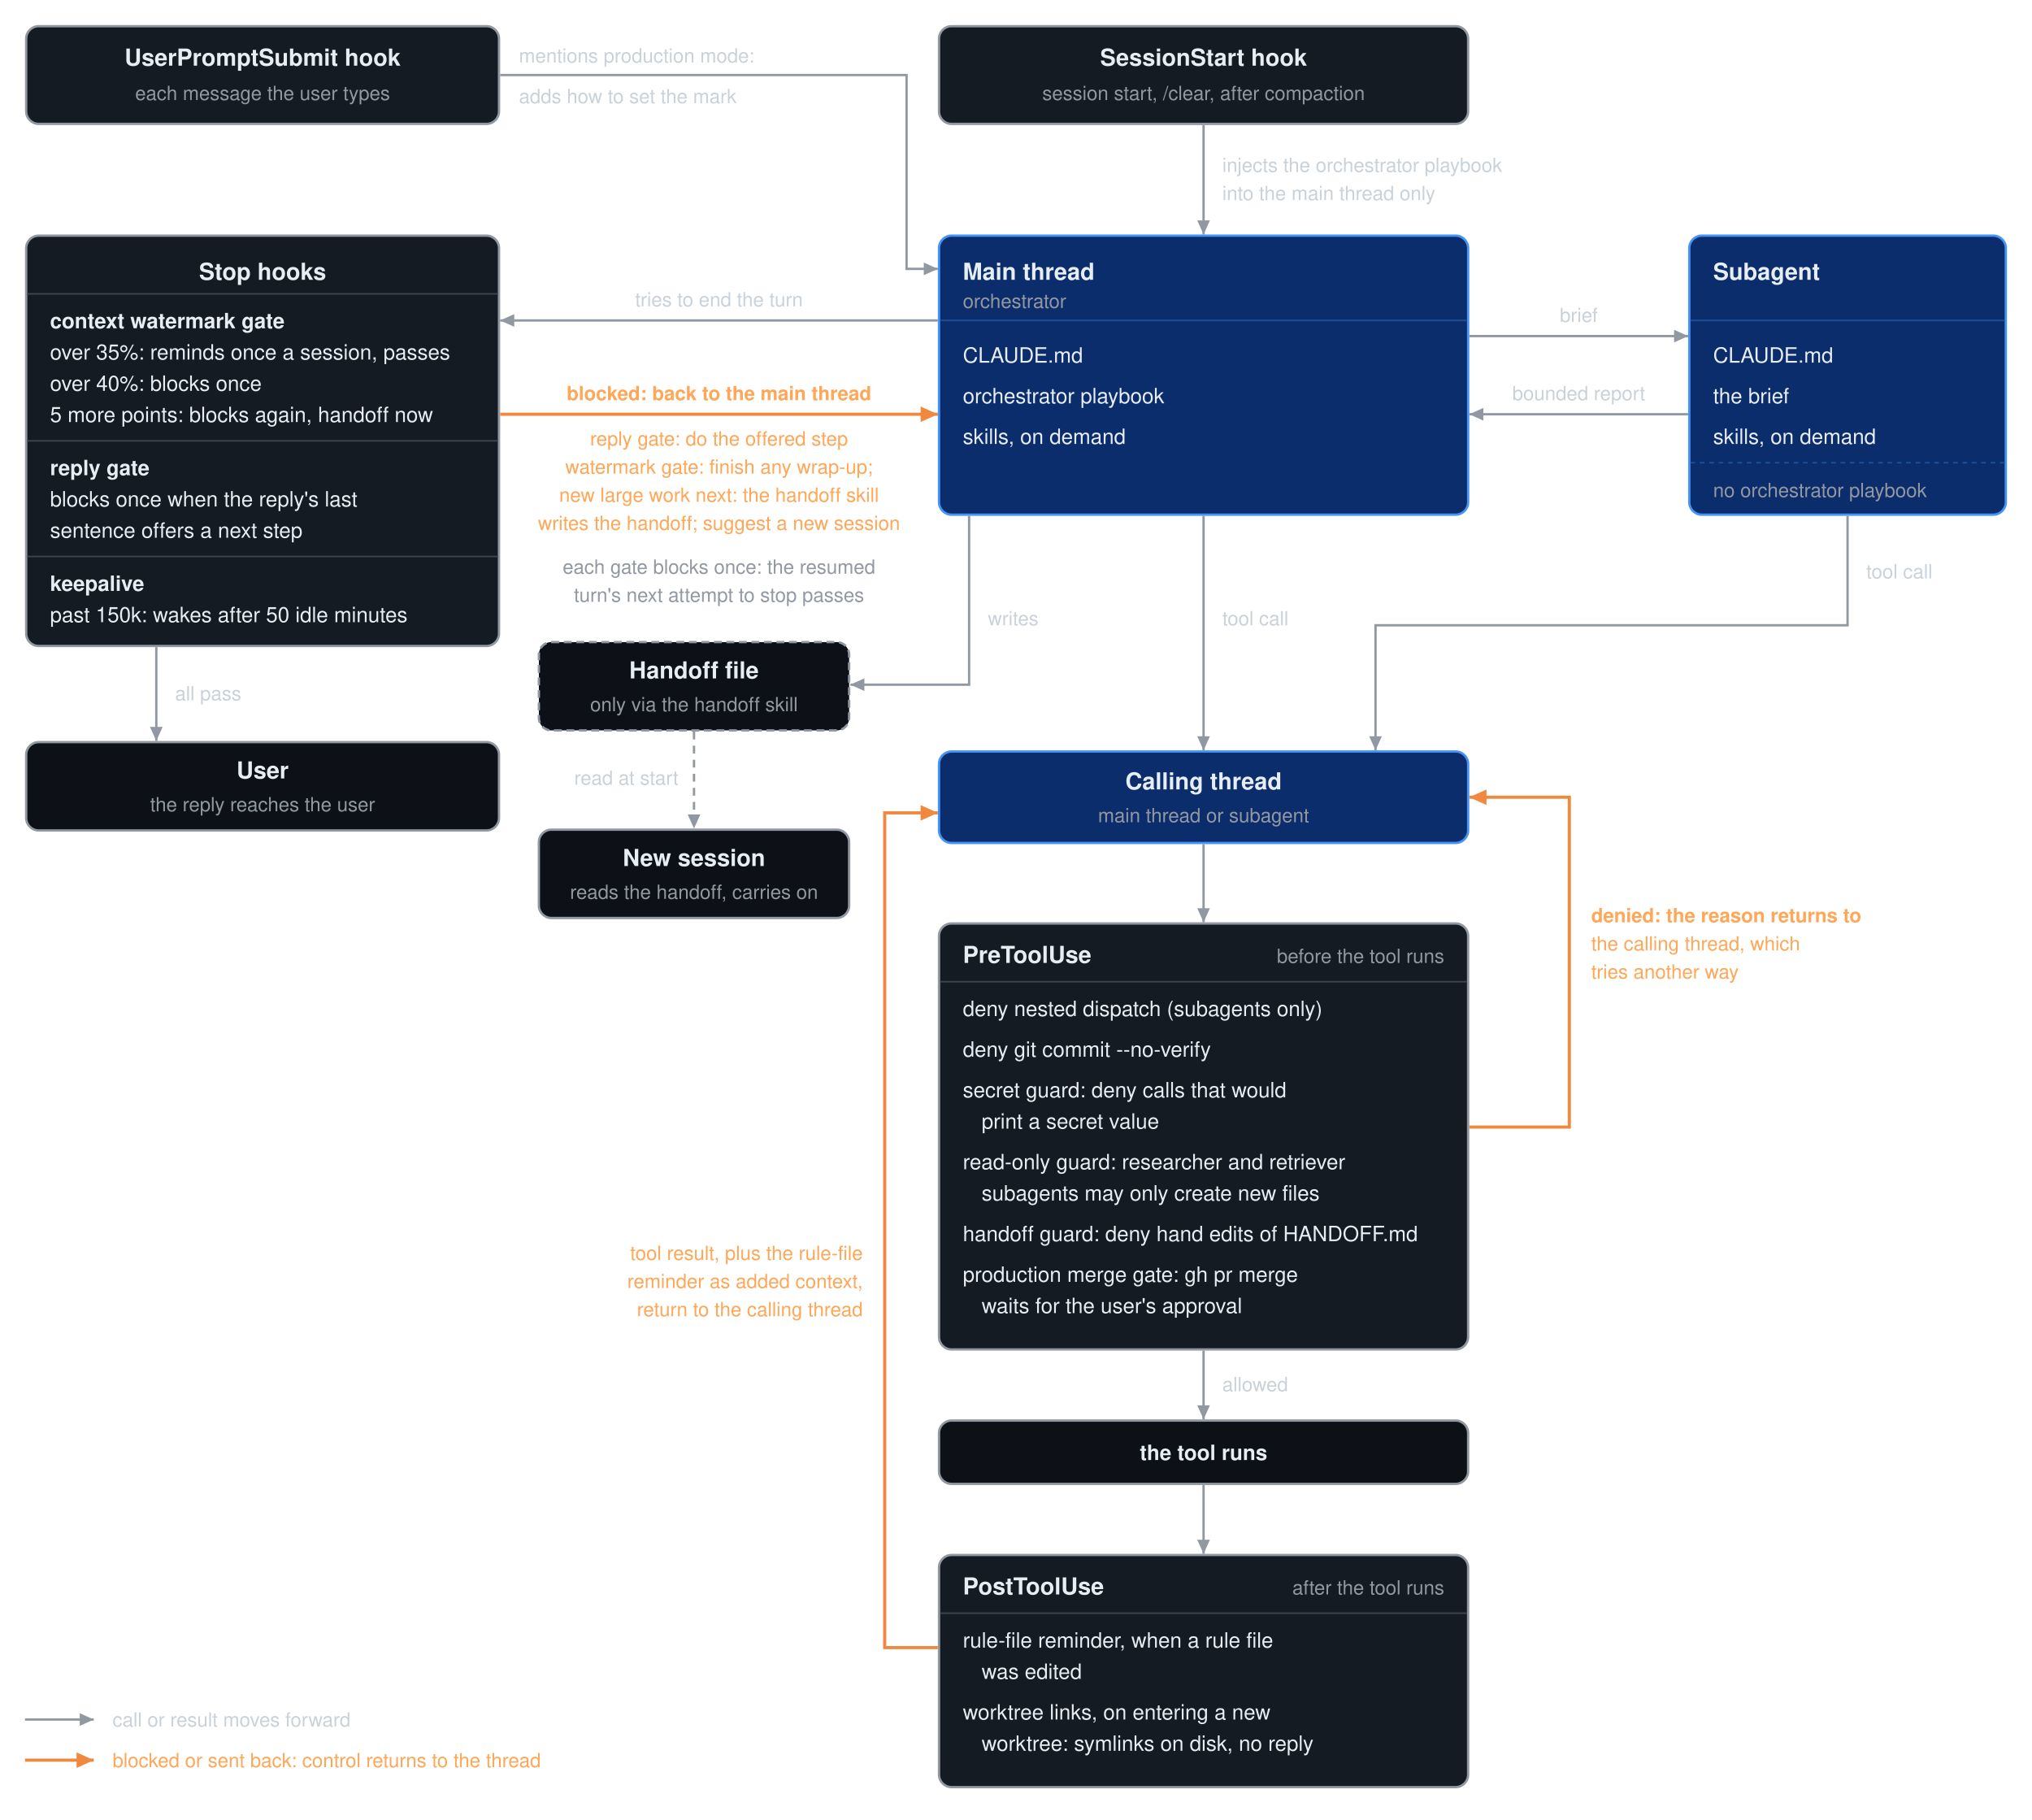
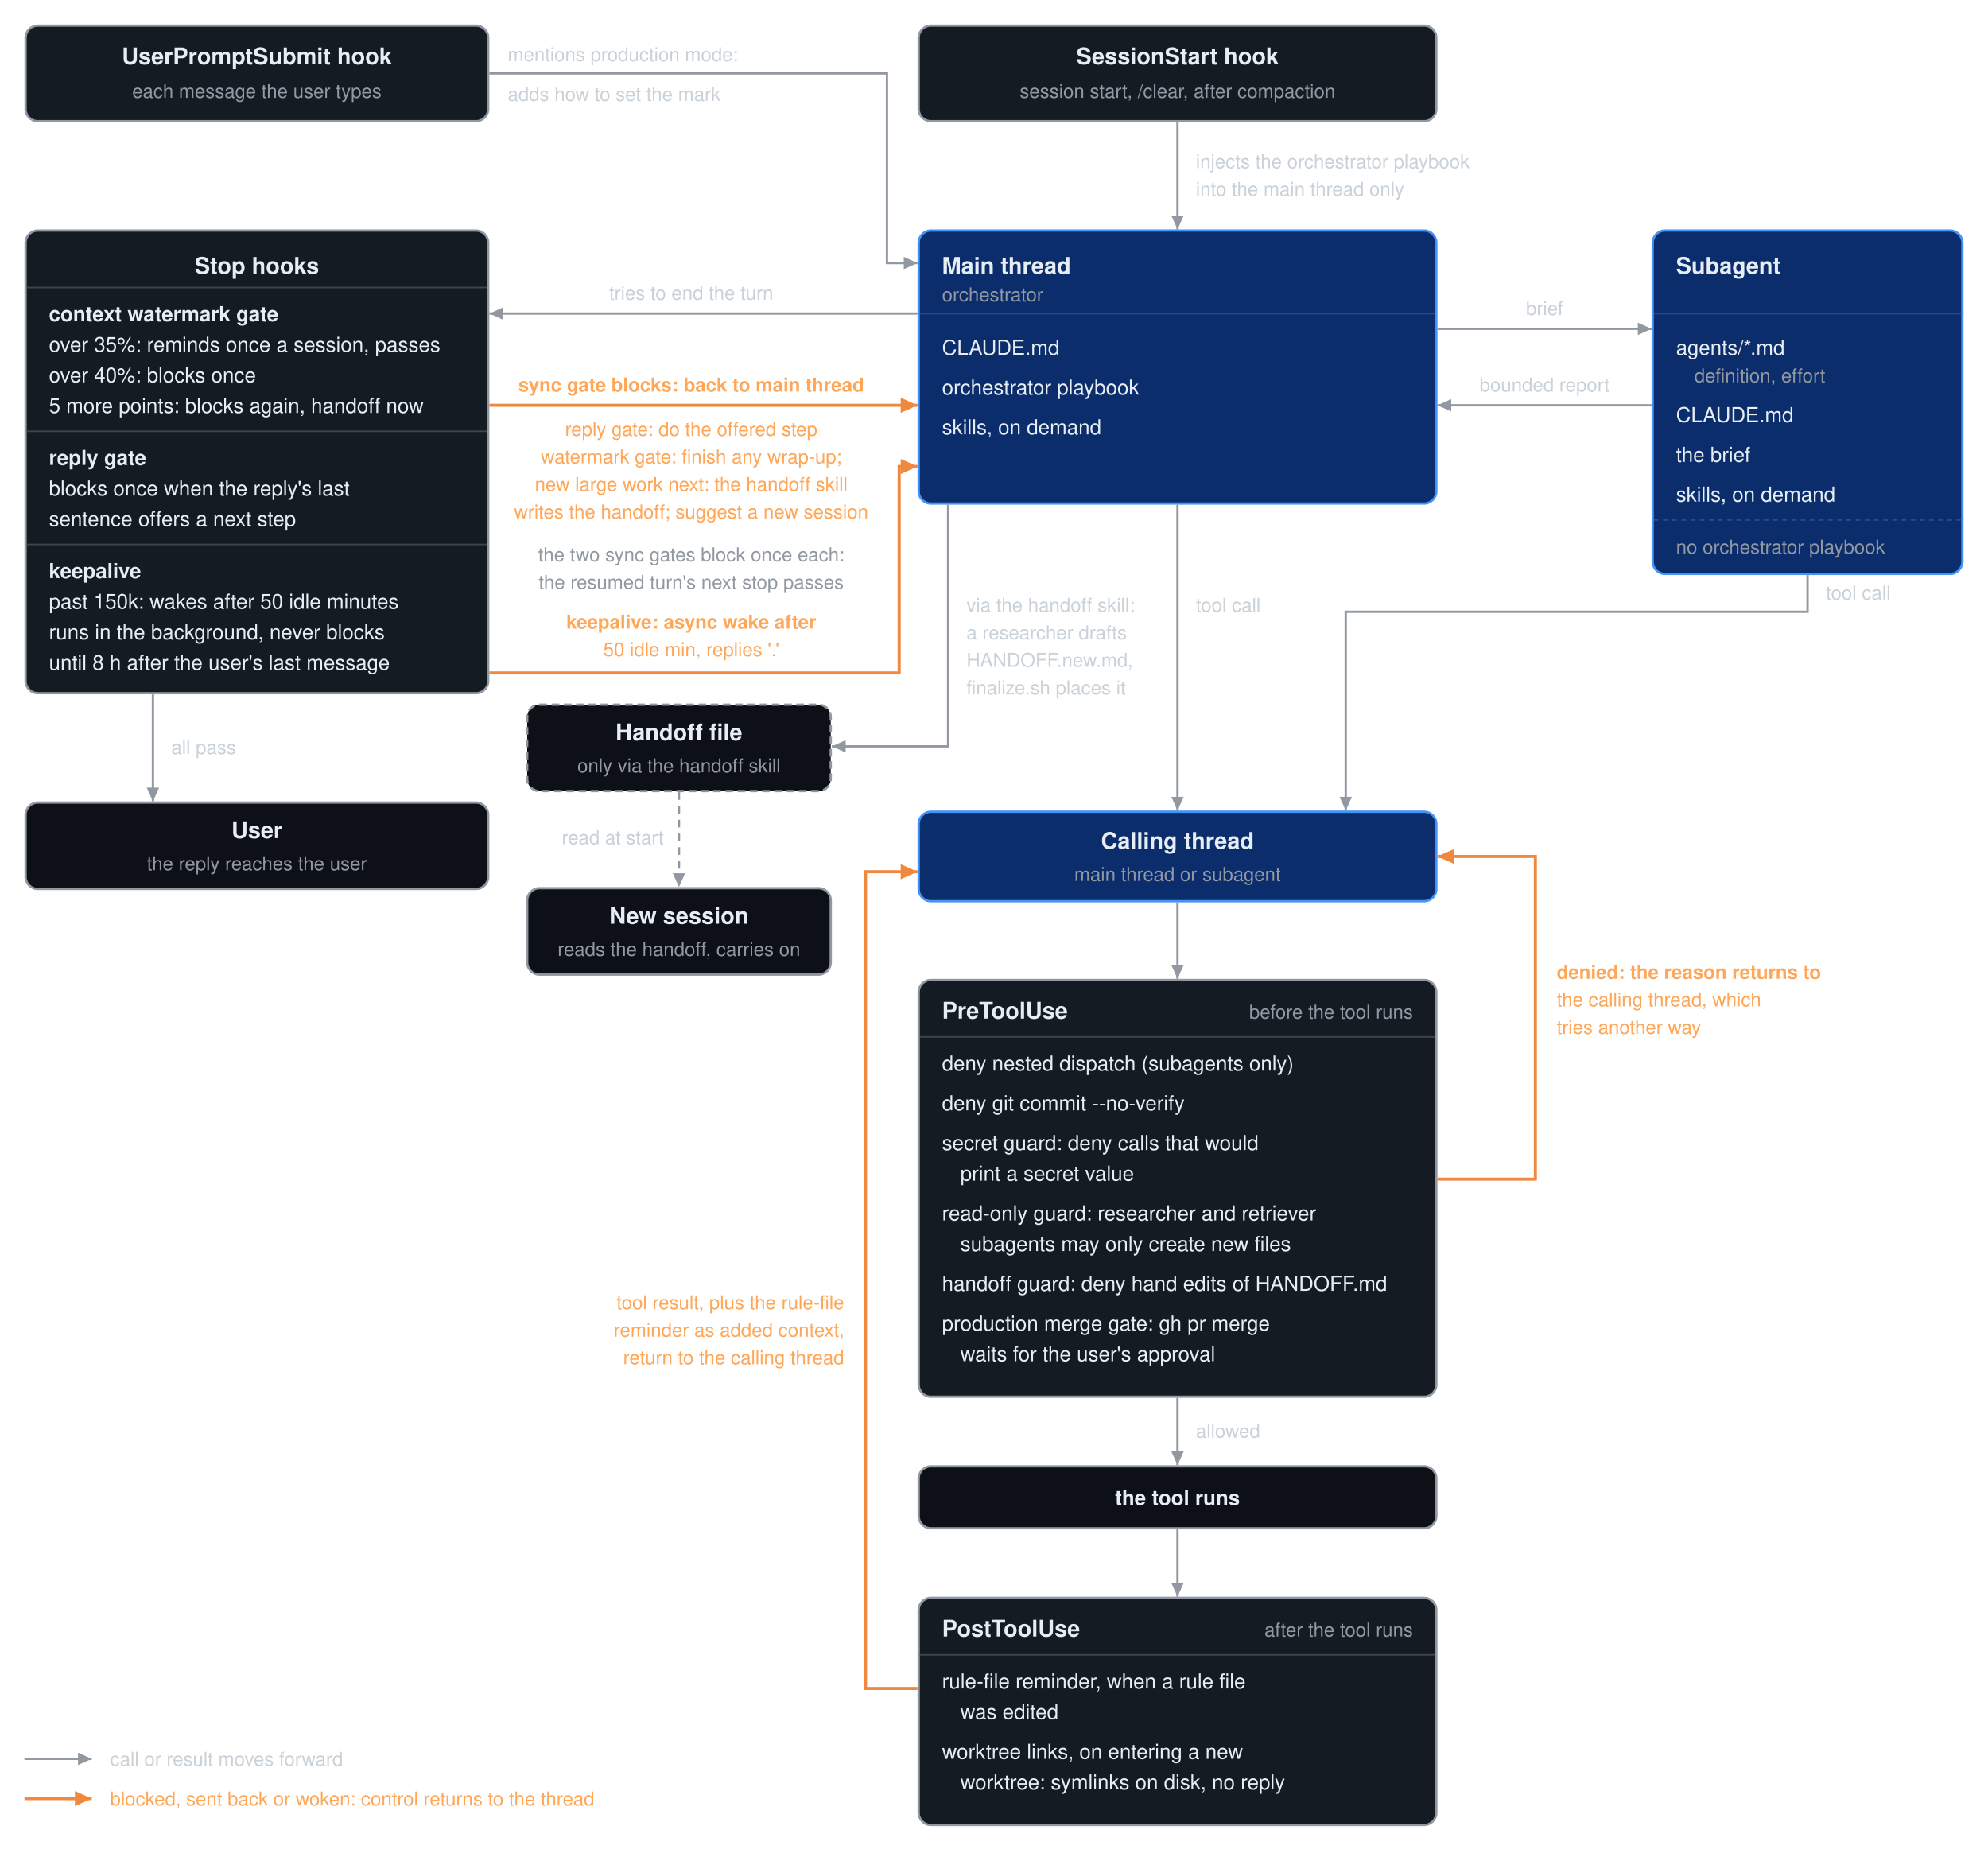
- <svg xmlns="http://www.w3.org/2000/svg" width="1300" height="1164" viewBox="0 0 1300 1164" role="img" aria-label="Architecture of one turn. At session start, after /clear and after compaction, the SessionStart hook injects the orchestrator playbook into the main thread only; subagents do not receive it. When a message the user typed mentions production mode, the UserPromptSubmit hook adds one line to the main thread on how to set and check a repository's production mark. The main thread sends a brief to a subagent, which returns a bounded report. Every tool call from either thread passes PreToolUse before the tool runs: it denies nested dispatch inside subagents, git commit --no-verify, calls that would print a secret value, direct writes to HANDOFF.md, and a researcher or retriever subagent changing, moving or deleting an existing file, while researcher and retriever subagents may still read files, run commands and create new files; a gh pr merge in a repository marked as production waits until the user approves it on the spot. A denial sends its reason back to the calling thread, which tries another way; an allowed call runs the tool. After the tool runs, PostToolUse returns a rule-file reminder as added context to the calling thread when a rule file was edited, and when a new worktree is entered it symlinks CLAUDE.md, node_modules and .env* from the main checkout into that worktree without replying. When the main thread tries to end the turn, the Stop hooks run, and if all pass the turn ends. The context watermark gate adds a reminder once per session over 35%, or on every turn when the session has no scratchpad, and lets the stop pass, blocks once over 40%, and after that blocks again at every further rise of 5 points over the usage at its last block; the reply gate blocks once when the reply's last sentence offers a next step; once the main thread's context has reached 150,000 tokens, the keepalive gate waits in the background and, after 50 minutes with no new turn, wakes the main thread to reply with only a full stop, which keeps the prompt cache warm while the user is away. A block returns control to the main thread. After the reply gate it either takes the offered step or, when the decision really is the user's, asks again with the background, the consequences of each option and a recommendation. After the watermark gate's first block it finishes any wrap-up that the context it already holds can complete, and when a new large block of work comes next it generates the handoff file with the handoff skill and tells the user to switch to a new session; after each further block it generates the handoff at once. A new session reads that file to carry on. No gate blocks the turn it has just resumed, so that turn's next attempt to stop passes." font-family="system-ui, -apple-system, 'Segoe UI', Helvetica, Arial, sans-serif">
+ <svg xmlns="http://www.w3.org/2000/svg" width="1300" height="1214" viewBox="0 0 1300 1214" role="img" aria-label="Architecture of one turn. At session start, after /clear and after compaction, the SessionStart hook injects the orchestrator playbook into the main thread only; subagents do not receive it. When a message the user typed mentions production mode, the UserPromptSubmit hook adds one line to the main thread on how to set and unset a repository's production mark. The main thread sends a brief to a subagent, which works from its definition in agents/*.md, which sets its reasoning effort, together with CLAUDE.md and the brief, and returns a bounded report. Every tool call from either thread passes PreToolUse before the tool runs: it denies nested dispatch inside subagents, git commit --no-verify, calls that would print a secret value, direct writes to HANDOFF.md, and a researcher or retriever subagent changing, moving or deleting an existing file, while researcher and retriever subagents may still read files, run commands and create new files; a gh pr merge in a repository marked as production waits until the user approves it on the spot. A denial sends its reason back to the calling thread, which tries another way; an allowed call runs the tool. After the tool runs, PostToolUse returns a rule-file reminder as added context to the calling thread when a rule file was edited, and when a new worktree is entered it symlinks CLAUDE.md, node_modules and .env* from the main checkout into that worktree without replying. When the main thread tries to end the turn, the Stop hooks run, and if all pass the turn ends. Two of them are synchronous gates. The context watermark gate adds a reminder once per session over 35%, or on every turn when the session has no scratchpad, and lets the stop pass, blocks once over 40%, and after that blocks again at every further rise of 5 points over the usage at its last block; the reply gate blocks once when the reply's last sentence offers a next step. A block by either of these two gates returns control to the main thread. After the reply gate it either takes the offered step or, when the decision really is the user's, asks again with the background, the consequences of each option and a recommendation. After the watermark gate's first block it finishes any wrap-up that the context it already holds can complete, and when a new large block of work comes next it runs the handoff skill, in which a researcher subagent drafts HANDOFF.new.md and finalize.sh puts it in place as the handoff file, and tells the user to switch to a new session; after each further block it generates the handoff at once. A new session reads that file to carry on. Neither synchronous gate blocks the turn it has just resumed, so each blocks only once and that turn's next attempt to stop passes. The third Stop hook, the keepalive gate, never blocks the stop: it runs in the background after the turn has ended, and once the main thread's context has reached 150,000 tokens and 50 minutes pass with no new turn, it wakes the main thread to reply with only a full stop, which keeps the one-hour prompt cache warm while the user is away; each wake-up starts the next timer, until 8 hours have passed since the user's own last message." font-family="system-ui, -apple-system, 'Segoe UI', Helvetica, Arial, sans-serif">
  <defs>
    <marker id="arrow" viewBox="0 0 10 10" refX="10" refY="5" markerWidth="9" markerHeight="9" markerUnits="userSpaceOnUse" orient="auto">
      <path d="M0,0.5 L10,5 L0,9.5 z" fill="#9198a1" />
    </marker>
    <marker id="back" viewBox="0 0 10 10" refX="10" refY="5" markerWidth="11" markerHeight="11" markerUnits="userSpaceOnUse" orient="auto">
      <path d="M0,0.5 L10,5 L0,9.5 z" fill="#f0883e" />
    </marker>
  </defs>
  <g id="userpromptsubmit">
    <rect id="ups-box" x="16.75" y="16.75" width="302.5" height="62.5" rx="8" fill="#151b23" stroke="#9198a1" stroke-width="1.5" />
    <text x="168" y="42" font-size="15" font-weight="600" text-anchor="middle" fill="#e6edf3" data-box="ups-box">UserPromptSubmit hook</text>
    <text x="168" y="64" font-size="12.5" text-anchor="middle" fill="#9198a1" data-box="ups-box">each message the user types</text>
  </g>
  <path d="M320,48 L580,48 L580,172 L600,172" fill="none" stroke="#9198a1" stroke-width="1.5" marker-end="url(#arrow)" />
  <text x="332" y="40" font-size="12.5" text-anchor="start" fill="#c9d1d9">mentions production mode:</text>
  <text x="332" y="66" font-size="12.5" text-anchor="start" fill="#c9d1d9">adds how to set the mark</text>
  <g id="sessionstart">
    <rect id="ss-box" x="600.75" y="16.75" width="338.5" height="62.5" rx="8" fill="#151b23" stroke="#9198a1" stroke-width="1.5" />
    <text x="770" y="42" font-size="15" font-weight="600" text-anchor="middle" fill="#e6edf3" data-box="ss-box">SessionStart hook</text>
    <text x="770" y="64" font-size="12.5" text-anchor="middle" fill="#9198a1" data-box="ss-box">session start, /clear, after compaction</text>
  </g>
  <path d="M770,80 L770,150" fill="none" stroke="#9198a1" stroke-width="1.5" marker-end="url(#arrow)" />
  <text x="782" y="110" font-size="12.5" text-anchor="start" fill="#c9d1d9">injects the orchestrator playbook</text>
  <text x="782" y="128" font-size="12.5" text-anchor="start" fill="#c9d1d9">into the main thread only</text>
  <g id="main">
    <rect id="main-box" x="600.75" y="150.75" width="338.5" height="178.5" rx="8" fill="#0c2d6b" stroke="#4493f8" stroke-width="1.5" />
    <text x="616" y="179" font-size="15" font-weight="600" fill="#e6edf3" data-box="main-box">Main thread</text>
    <text x="616" y="197" font-size="12.5" fill="#9198a1" data-box="main-box">orchestrator</text>
    <line x1="601.5" y1="205" x2="938.5" y2="205" stroke="#1f4f96" stroke-width="1" />
    <text x="616" y="232" font-size="13.5" fill="#e6edf3" data-box="main-box">CLAUDE.md</text>
    <text x="616" y="258" font-size="13.5" fill="#e6edf3" data-box="main-box">orchestrator playbook</text>
    <text x="616" y="284" font-size="13.5" fill="#e6edf3" data-box="main-box">skills, on demand</text>
  </g>
  <g id="subagent">
-     <rect id="sub-box" x="1080.75" y="150.75" width="202.5" height="178.5" rx="8" fill="#0c2d6b" stroke="#4493f8" stroke-width="1.5" />
+     <rect id="sub-box" x="1080.75" y="150.75" width="202.5" height="224.5" rx="8" fill="#0c2d6b" stroke="#4493f8" stroke-width="1.5" />
    <text x="1096" y="179" font-size="15" font-weight="600" fill="#e6edf3" data-box="sub-box">Subagent</text>
    <line x1="1081.5" y1="205" x2="1282.5" y2="205" stroke="#1f4f96" stroke-width="1" />
-     <text x="1096" y="232" font-size="13.5" fill="#e6edf3" data-box="sub-box">CLAUDE.md</text>
-     <text x="1096" y="258" font-size="13.5" fill="#e6edf3" data-box="sub-box">the brief</text>
-     <text x="1096" y="284" font-size="13.5" fill="#e6edf3" data-box="sub-box">skills, on demand</text>
-     <line x1="1081.5" y1="296" x2="1282.5" y2="296" stroke="#1f4f96" stroke-width="1" stroke-dasharray="3 3" />
-     <text x="1096" y="318" font-size="12.5" fill="#9198a1" data-box="sub-box">no orchestrator playbook</text>
+     <text x="1096" y="232" font-size="13.5" fill="#e6edf3" data-box="sub-box">agents/*.md</text>
+     <text x="1108" y="250" font-size="12.5" fill="#9198a1" data-box="sub-box">definition, effort</text>
+     <text x="1096" y="276" font-size="13.5" fill="#e6edf3" data-box="sub-box">CLAUDE.md</text>
+     <text x="1096" y="302" font-size="13.5" fill="#e6edf3" data-box="sub-box">the brief</text>
+     <text x="1096" y="328" font-size="13.5" fill="#e6edf3" data-box="sub-box">skills, on demand</text>
+     <line x1="1081.5" y1="340" x2="1282.5" y2="340" stroke="#1f4f96" stroke-width="1" stroke-dasharray="3 3" />
+     <text x="1096" y="362" font-size="12.5" fill="#9198a1" data-box="sub-box">no orchestrator playbook</text>
  </g>
  <path d="M940,215 L1080,215" fill="none" stroke="#9198a1" stroke-width="1.5" marker-end="url(#arrow)" />
  <text x="1010" y="206" font-size="12.5" text-anchor="middle" fill="#c9d1d9">brief</text>
  <path d="M1080,265 L940,265" fill="none" stroke="#9198a1" stroke-width="1.5" marker-end="url(#arrow)" />
  <text x="1010" y="256" font-size="12.5" text-anchor="middle" fill="#c9d1d9">bounded report</text>
  <g id="stop">
-     <rect id="stop-box" x="16.75" y="150.75" width="302.5" height="262.5" rx="8" fill="#151b23" stroke="#9198a1" stroke-width="1.5" />
+     <rect id="stop-box" x="16.75" y="150.75" width="302.5" height="302.5" rx="8" fill="#151b23" stroke="#9198a1" stroke-width="1.5" />
    <text x="168" y="179" font-size="15" font-weight="600" text-anchor="middle" fill="#e6edf3" data-box="stop-box">Stop hooks</text>
    <line x1="17.5" y1="188" x2="318.5" y2="188" stroke="#3d444d" stroke-width="1" />
    <text x="32" y="210" font-size="13.5" font-weight="600" fill="#e6edf3" data-box="stop-box">context watermark gate</text>
    <text x="32" y="230" font-size="13.5" fill="#e6edf3" data-box="stop-box">over 35%: reminds once a session, passes</text>
    <text x="32" y="250" font-size="13.5" fill="#e6edf3" data-box="stop-box">over 40%: blocks once</text>
    <text x="32" y="270" font-size="13.5" fill="#e6edf3" data-box="stop-box">5 more points: blocks again, handoff now</text>
    <line x1="17.5" y1="282" x2="318.5" y2="282" stroke="#3d444d" stroke-width="1" />
    <text x="32" y="304" font-size="13.5" font-weight="600" fill="#e6edf3" data-box="stop-box">reply gate</text>
    <text x="32" y="324" font-size="13.5" fill="#e6edf3" data-box="stop-box">blocks once when the reply's last</text>
    <text x="32" y="344" font-size="13.5" fill="#e6edf3" data-box="stop-box">sentence offers a next step</text>
    <line x1="17.5" y1="356" x2="318.5" y2="356" stroke="#3d444d" stroke-width="1" />
    <text x="32" y="378" font-size="13.5" font-weight="600" fill="#e6edf3" data-box="stop-box">keepalive</text>
    <text x="32" y="398" font-size="13.5" fill="#e6edf3" data-box="stop-box">past 150k: wakes after 50 idle minutes</text>
+     <text x="32" y="418" font-size="13.5" fill="#e6edf3" data-box="stop-box">runs in the background, never blocks</text>
+     <text x="32" y="438" font-size="13.5" fill="#e6edf3" data-box="stop-box">until 8 h after the user's last message</text>
  </g>
  <path d="M600,205 L320,205" fill="none" stroke="#9198a1" stroke-width="1.5" marker-end="url(#arrow)" />
-   <text x="460" y="196" font-size="12.5" text-anchor="middle" fill="#c9d1d9">tries to end the turn</text>
+   <text x="452" y="196" font-size="12.5" text-anchor="middle" fill="#c9d1d9">tries to end the turn</text>
  <path d="M320,265 L600,265" fill="none" stroke="#f0883e" stroke-width="2" marker-end="url(#back)" />
-   <text x="460" y="256" font-size="12.5" font-weight="600" text-anchor="middle" fill="#ffa657">blocked: back to the main thread</text>
-   <text x="460" y="285" font-size="12.5" text-anchor="middle" fill="#ffa657">reply gate: do the offered step</text>
-   <text x="460" y="303" font-size="12.5" text-anchor="middle" fill="#ffa657">watermark gate: finish any wrap-up;</text>
-   <text x="460" y="321" font-size="12.5" text-anchor="middle" fill="#ffa657">new large work next: the handoff skill</text>
-   <text x="460" y="339" font-size="12.5" text-anchor="middle" fill="#ffa657">writes the handoff; suggest a new session</text>
-   <text x="460" y="367" font-size="12.5" text-anchor="middle" fill="#9198a1">each gate blocks once: the resumed</text>
-   <text x="460" y="385" font-size="12.5" text-anchor="middle" fill="#9198a1">turn's next attempt to stop passes</text>
-   <path d="M100,414 L100,474" fill="none" stroke="#9198a1" stroke-width="1.5" marker-end="url(#arrow)" />
-   <text x="112" y="448" font-size="12.5" text-anchor="start" fill="#c9d1d9">all pass</text>
+   <text x="452" y="256" font-size="12.5" font-weight="600" text-anchor="middle" fill="#ffa657">sync gate blocks: back to main thread</text>
+   <text x="452" y="285" font-size="12.5" text-anchor="middle" fill="#ffa657">reply gate: do the offered step</text>
+   <text x="452" y="303" font-size="12.5" text-anchor="middle" fill="#ffa657">watermark gate: finish any wrap-up;</text>
+   <text x="452" y="321" font-size="12.5" text-anchor="middle" fill="#ffa657">new large work next: the handoff skill</text>
+   <text x="452" y="339" font-size="12.5" text-anchor="middle" fill="#ffa657">writes the handoff; suggest a new session</text>
+   <text x="452" y="367" font-size="12.5" text-anchor="middle" fill="#9198a1">the two sync gates block once each:</text>
+   <text x="452" y="385" font-size="12.5" text-anchor="middle" fill="#9198a1">the resumed turn's next stop passes</text>
+   <path d="M320,440 L588,440 L588,305 L600,305" fill="none" stroke="#f0883e" stroke-width="2" marker-end="url(#back)" />
+   <text x="452" y="411" font-size="12.5" font-weight="600" text-anchor="middle" fill="#ffa657">keepalive: async wake after</text>
+   <text x="452" y="429" font-size="12.5" text-anchor="middle" fill="#ffa657">50 idle min, replies '.'</text>
+   <path d="M100,454 L100,524" fill="none" stroke="#9198a1" stroke-width="1.5" marker-end="url(#arrow)" />
+   <text x="112" y="493" font-size="12.5" text-anchor="start" fill="#c9d1d9">all pass</text>
  <g id="user">
-     <rect id="user-box" x="16.75" y="474.75" width="302.5" height="56.5" rx="8" fill="#0d1117" stroke="#9198a1" stroke-width="1.5" />
-     <text x="168" y="498" font-size="15" font-weight="600" text-anchor="middle" fill="#e6edf3" data-box="user-box">User</text>
-     <text x="168" y="519" font-size="12.5" text-anchor="middle" fill="#9198a1" data-box="user-box">the reply reaches the user</text>
+     <rect id="user-box" x="16.75" y="524.75" width="302.5" height="56.5" rx="8" fill="#0d1117" stroke="#9198a1" stroke-width="1.5" />
+     <text x="168" y="548" font-size="15" font-weight="600" text-anchor="middle" fill="#e6edf3" data-box="user-box">User</text>
+     <text x="168" y="569" font-size="12.5" text-anchor="middle" fill="#9198a1" data-box="user-box">the reply reaches the user</text>
  </g>
  <g id="handoff">
-     <rect id="handoff-box" x="344.75" y="410.75" width="198.5" height="56.5" rx="8" fill="#0d1117" stroke="#9198a1" stroke-width="1.5" stroke-dasharray="5 3" />
-     <text x="444" y="434" font-size="15" font-weight="600" text-anchor="middle" fill="#e6edf3" data-box="handoff-box">Handoff file</text>
-     <text x="444" y="455" font-size="12.5" text-anchor="middle" fill="#9198a1" data-box="handoff-box">only via the handoff skill</text>
+     <rect id="handoff-box" x="344.75" y="460.75" width="198.5" height="56.5" rx="8" fill="#0d1117" stroke="#9198a1" stroke-width="1.5" stroke-dasharray="5 3" />
+     <text x="444" y="484" font-size="15" font-weight="600" text-anchor="middle" fill="#e6edf3" data-box="handoff-box">Handoff file</text>
+     <text x="444" y="505" font-size="12.5" text-anchor="middle" fill="#9198a1" data-box="handoff-box">only via the handoff skill</text>
  </g>
-   <path d="M620,330 L620,438 L544,438" fill="none" stroke="#9198a1" stroke-width="1.5" marker-end="url(#arrow)" />
-   <text x="632" y="400" font-size="12.5" text-anchor="start" fill="#c9d1d9">writes</text>
+   <path d="M620,330 L620,488 L544,488" fill="none" stroke="#9198a1" stroke-width="1.5" marker-end="url(#arrow)" />
+   <text x="632" y="400" font-size="12.5" text-anchor="start" fill="#c9d1d9">via the handoff skill:</text>
+   <text x="632" y="418" font-size="12.5" text-anchor="start" fill="#c9d1d9">a researcher drafts</text>
+   <text x="632" y="436" font-size="12.5" text-anchor="start" fill="#c9d1d9">HANDOFF.new.md,</text>
+   <text x="632" y="454" font-size="12.5" text-anchor="start" fill="#c9d1d9">finalize.sh places it</text>
  <g id="newsession">
-     <rect id="new-box" x="344.75" y="530.75" width="198.5" height="56.5" rx="8" fill="#0d1117" stroke="#9198a1" stroke-width="1.5" />
-     <text x="444" y="554" font-size="15" font-weight="600" text-anchor="middle" fill="#e6edf3" data-box="new-box">New session</text>
-     <text x="444" y="575" font-size="12.5" text-anchor="middle" fill="#9198a1" data-box="new-box">reads the handoff, carries on</text>
+     <rect id="new-box" x="344.75" y="580.75" width="198.5" height="56.5" rx="8" fill="#0d1117" stroke="#9198a1" stroke-width="1.5" />
+     <text x="444" y="604" font-size="15" font-weight="600" text-anchor="middle" fill="#e6edf3" data-box="new-box">New session</text>
+     <text x="444" y="625" font-size="12.5" text-anchor="middle" fill="#9198a1" data-box="new-box">reads the handoff, carries on</text>
  </g>
-   <path d="M444,468 L444,530" fill="none" stroke="#9198a1" stroke-width="1.5" stroke-dasharray="5 4" marker-end="url(#arrow)" />
-   <text x="434" y="502" font-size="12.5" text-anchor="end" fill="#c9d1d9">read at start</text>
-   <path d="M770,330 L770,480" fill="none" stroke="#9198a1" stroke-width="1.5" marker-end="url(#arrow)" />
+   <path d="M444,518 L444,580" fill="none" stroke="#9198a1" stroke-width="1.5" stroke-dasharray="5 4" marker-end="url(#arrow)" />
+   <text x="434" y="552" font-size="12.5" text-anchor="end" fill="#c9d1d9">read at start</text>
+   <path d="M770,330 L770,530" fill="none" stroke="#9198a1" stroke-width="1.5" marker-end="url(#arrow)" />
  <text x="782" y="400" font-size="12.5" text-anchor="start" fill="#c9d1d9">tool call</text>
-   <path d="M1182,330 L1182,400 L880,400 L880,480" fill="none" stroke="#9198a1" stroke-width="1.5" marker-end="url(#arrow)" />
-   <text x="1194" y="370" font-size="12.5" text-anchor="start" fill="#c9d1d9">tool call</text>
+   <path d="M1182,376 L1182,400 L880,400 L880,530" fill="none" stroke="#9198a1" stroke-width="1.5" marker-end="url(#arrow)" />
+   <text x="1194" y="392" font-size="12.5" text-anchor="start" fill="#c9d1d9">tool call</text>
  <g id="caller">
-     <rect id="caller-box" x="600.75" y="480.75" width="338.5" height="58.5" rx="8" fill="#0c2d6b" stroke="#4493f8" stroke-width="1.5" />
-     <text x="770" y="505" font-size="15" font-weight="600" text-anchor="middle" fill="#e6edf3" data-box="caller-box">Calling thread</text>
-     <text x="770" y="526" font-size="12.5" text-anchor="middle" fill="#9198a1" data-box="caller-box">main thread or subagent</text>
+     <rect id="caller-box" x="600.75" y="530.75" width="338.5" height="58.5" rx="8" fill="#0c2d6b" stroke="#4493f8" stroke-width="1.5" />
+     <text x="770" y="555" font-size="15" font-weight="600" text-anchor="middle" fill="#e6edf3" data-box="caller-box">Calling thread</text>
+     <text x="770" y="576" font-size="12.5" text-anchor="middle" fill="#9198a1" data-box="caller-box">main thread or subagent</text>
  </g>
-   <path d="M770,540 L770,590" fill="none" stroke="#9198a1" stroke-width="1.5" marker-end="url(#arrow)" />
+   <path d="M770,590 L770,640" fill="none" stroke="#9198a1" stroke-width="1.5" marker-end="url(#arrow)" />
  <g id="pre">
-     <rect id="pre-box" x="600.75" y="590.75" width="338.5" height="272.5" rx="8" fill="#151b23" stroke="#9198a1" stroke-width="1.5" />
-     <text x="616" y="616" font-size="15" font-weight="600" fill="#e6edf3" data-box="pre-box">PreToolUse</text>
-     <text x="924" y="616" font-size="12.5" text-anchor="end" fill="#9198a1" data-box="pre-box">before the tool runs</text>
-     <line x1="601.5" y1="628" x2="938.5" y2="628" stroke="#3d444d" stroke-width="1" />
-     <text x="616" y="650" font-size="13.5" fill="#e6edf3" data-box="pre-box">deny nested dispatch (subagents only)</text>
-     <text x="616" y="676" font-size="13.5" fill="#e6edf3" data-box="pre-box">deny git commit --no-verify</text>
-     <text x="616" y="702" font-size="13.5" fill="#e6edf3" data-box="pre-box">secret guard: deny calls that would</text>
-     <text x="628" y="722" font-size="13.5" fill="#e6edf3" data-box="pre-box">print a secret value</text>
-     <text x="616" y="748" font-size="13.5" fill="#e6edf3" data-box="pre-box">read-only guard: researcher and retriever</text>
-     <text x="628" y="768" font-size="13.5" fill="#e6edf3" data-box="pre-box">subagents may only create new files</text>
-     <text x="616" y="794" font-size="13.5" fill="#e6edf3" data-box="pre-box">handoff guard: deny hand edits of HANDOFF.md</text>
-     <text x="616" y="820" font-size="13.5" fill="#e6edf3" data-box="pre-box">production merge gate: gh pr merge</text>
-     <text x="628" y="840" font-size="13.5" fill="#e6edf3" data-box="pre-box">waits for the user's approval</text>
+     <rect id="pre-box" x="600.75" y="640.75" width="338.5" height="272.5" rx="8" fill="#151b23" stroke="#9198a1" stroke-width="1.5" />
+     <text x="616" y="666" font-size="15" font-weight="600" fill="#e6edf3" data-box="pre-box">PreToolUse</text>
+     <text x="924" y="666" font-size="12.5" text-anchor="end" fill="#9198a1" data-box="pre-box">before the tool runs</text>
+     <line x1="601.5" y1="678" x2="938.5" y2="678" stroke="#3d444d" stroke-width="1" />
+     <text x="616" y="700" font-size="13.5" fill="#e6edf3" data-box="pre-box">deny nested dispatch (subagents only)</text>
+     <text x="616" y="726" font-size="13.5" fill="#e6edf3" data-box="pre-box">deny git commit --no-verify</text>
+     <text x="616" y="752" font-size="13.5" fill="#e6edf3" data-box="pre-box">secret guard: deny calls that would</text>
+     <text x="628" y="772" font-size="13.5" fill="#e6edf3" data-box="pre-box">print a secret value</text>
+     <text x="616" y="798" font-size="13.5" fill="#e6edf3" data-box="pre-box">read-only guard: researcher and retriever</text>
+     <text x="628" y="818" font-size="13.5" fill="#e6edf3" data-box="pre-box">subagents may only create new files</text>
+     <text x="616" y="844" font-size="13.5" fill="#e6edf3" data-box="pre-box">handoff guard: deny hand edits of HANDOFF.md</text>
+     <text x="616" y="870" font-size="13.5" fill="#e6edf3" data-box="pre-box">production merge gate: gh pr merge</text>
+     <text x="628" y="890" font-size="13.5" fill="#e6edf3" data-box="pre-box">waits for the user's approval</text>
  </g>
-   <path d="M770,864 L770,908" fill="none" stroke="#9198a1" stroke-width="1.5" marker-end="url(#arrow)" />
-   <text x="782" y="890" font-size="12.5" text-anchor="start" fill="#c9d1d9">allowed</text>
+   <path d="M770,914 L770,958" fill="none" stroke="#9198a1" stroke-width="1.5" marker-end="url(#arrow)" />
+   <text x="782" y="940" font-size="12.5" text-anchor="start" fill="#c9d1d9">allowed</text>
  <g id="tool">
-     <rect id="tool-box" x="600.75" y="908.75" width="338.5" height="40.5" rx="8" fill="#0d1117" stroke="#9198a1" stroke-width="1.5" />
-     <text x="770" y="934" font-size="13.5" font-weight="600" text-anchor="middle" fill="#e6edf3" data-box="tool-box">the tool runs</text>
+     <rect id="tool-box" x="600.75" y="958.75" width="338.5" height="40.5" rx="8" fill="#0d1117" stroke="#9198a1" stroke-width="1.5" />
+     <text x="770" y="984" font-size="13.5" font-weight="600" text-anchor="middle" fill="#e6edf3" data-box="tool-box">the tool runs</text>
  </g>
-   <path d="M770,950 L770,994" fill="none" stroke="#9198a1" stroke-width="1.5" marker-end="url(#arrow)" />
+   <path d="M770,1000 L770,1044" fill="none" stroke="#9198a1" stroke-width="1.5" marker-end="url(#arrow)" />
  <g id="post">
-     <rect id="post-box" x="600.75" y="994.75" width="338.5" height="148.5" rx="8" fill="#151b23" stroke="#9198a1" stroke-width="1.5" />
-     <text x="616" y="1020" font-size="15" font-weight="600" fill="#e6edf3" data-box="post-box">PostToolUse</text>
-     <text x="924" y="1020" font-size="12.5" text-anchor="end" fill="#9198a1" data-box="post-box">after the tool runs</text>
-     <line x1="601.5" y1="1032" x2="938.5" y2="1032" stroke="#3d444d" stroke-width="1" />
-     <text x="616" y="1054" font-size="13.5" fill="#e6edf3" data-box="post-box">rule-file reminder, when a rule file</text>
-     <text x="628" y="1074" font-size="13.5" fill="#e6edf3" data-box="post-box">was edited</text>
-     <text x="616" y="1100" font-size="13.5" fill="#e6edf3" data-box="post-box">worktree links, on entering a new</text>
-     <text x="628" y="1120" font-size="13.5" fill="#e6edf3" data-box="post-box">worktree: symlinks on disk, no reply</text>
+     <rect id="post-box" x="600.75" y="1044.75" width="338.5" height="148.5" rx="8" fill="#151b23" stroke="#9198a1" stroke-width="1.5" />
+     <text x="616" y="1070" font-size="15" font-weight="600" fill="#e6edf3" data-box="post-box">PostToolUse</text>
+     <text x="924" y="1070" font-size="12.5" text-anchor="end" fill="#9198a1" data-box="post-box">after the tool runs</text>
+     <line x1="601.5" y1="1082" x2="938.5" y2="1082" stroke="#3d444d" stroke-width="1" />
+     <text x="616" y="1104" font-size="13.5" fill="#e6edf3" data-box="post-box">rule-file reminder, when a rule file</text>
+     <text x="628" y="1124" font-size="13.5" fill="#e6edf3" data-box="post-box">was edited</text>
+     <text x="616" y="1150" font-size="13.5" fill="#e6edf3" data-box="post-box">worktree links, on entering a new</text>
+     <text x="628" y="1170" font-size="13.5" fill="#e6edf3" data-box="post-box">worktree: symlinks on disk, no reply</text>
  </g>
-   <path d="M940,721 L1004,721 L1004,510 L940,510" fill="none" stroke="#f0883e" stroke-width="2" marker-end="url(#back)" />
-   <text x="1018" y="590" font-size="12.5" font-weight="600" text-anchor="start" fill="#ffa657">denied: the reason returns to</text>
-   <text x="1018" y="608" font-size="12.5" text-anchor="start" fill="#ffa657">the calling thread, which</text>
-   <text x="1018" y="626" font-size="12.5" text-anchor="start" fill="#ffa657">tries another way</text>
-   <path d="M600,1054 L566,1054 L566,520 L600,520" fill="none" stroke="#f0883e" stroke-width="2" marker-end="url(#back)" />
-   <text x="552" y="806" font-size="12.5" text-anchor="end" fill="#ffa657">tool result, plus the rule-file</text>
-   <text x="552" y="824" font-size="12.5" text-anchor="end" fill="#ffa657">reminder as added context,</text>
-   <text x="552" y="842" font-size="12.5" text-anchor="end" fill="#ffa657">return to the calling thread</text>
+   <path d="M940,771 L1004,771 L1004,560 L940,560" fill="none" stroke="#f0883e" stroke-width="2" marker-end="url(#back)" />
+   <text x="1018" y="640" font-size="12.5" font-weight="600" text-anchor="start" fill="#ffa657">denied: the reason returns to</text>
+   <text x="1018" y="658" font-size="12.5" text-anchor="start" fill="#ffa657">the calling thread, which</text>
+   <text x="1018" y="676" font-size="12.5" text-anchor="start" fill="#ffa657">tries another way</text>
+   <path d="M600,1104 L566,1104 L566,570 L600,570" fill="none" stroke="#f0883e" stroke-width="2" marker-end="url(#back)" />
+   <text x="552" y="856" font-size="12.5" text-anchor="end" fill="#ffa657">tool result, plus the rule-file</text>
+   <text x="552" y="874" font-size="12.5" text-anchor="end" fill="#ffa657">reminder as added context,</text>
+   <text x="552" y="892" font-size="12.5" text-anchor="end" fill="#ffa657">return to the calling thread</text>
  <g id="legend">
-     <path d="M16,1100 L60,1100" fill="none" stroke="#9198a1" stroke-width="1.5" marker-end="url(#arrow)" />
-     <text x="72" y="1104.5" font-size="12.5" fill="#c9d1d9">call or result moves forward</text>
-     <path d="M16,1126 L60,1126" fill="none" stroke="#f0883e" stroke-width="2" marker-end="url(#back)" />
-     <text x="72" y="1130.5" font-size="12.5" fill="#ffa657">blocked or sent back: control returns to the thread</text>
+     <path d="M16,1150 L60,1150" fill="none" stroke="#9198a1" stroke-width="1.5" marker-end="url(#arrow)" />
+     <text x="72" y="1154.5" font-size="12.5" fill="#c9d1d9">call or result moves forward</text>
+     <path d="M16,1176 L60,1176" fill="none" stroke="#f0883e" stroke-width="2" marker-end="url(#back)" />
+     <text x="72" y="1180.5" font-size="12.5" fill="#ffa657">blocked, sent back or woken: control returns to the thread</text>
  </g>
</svg>
